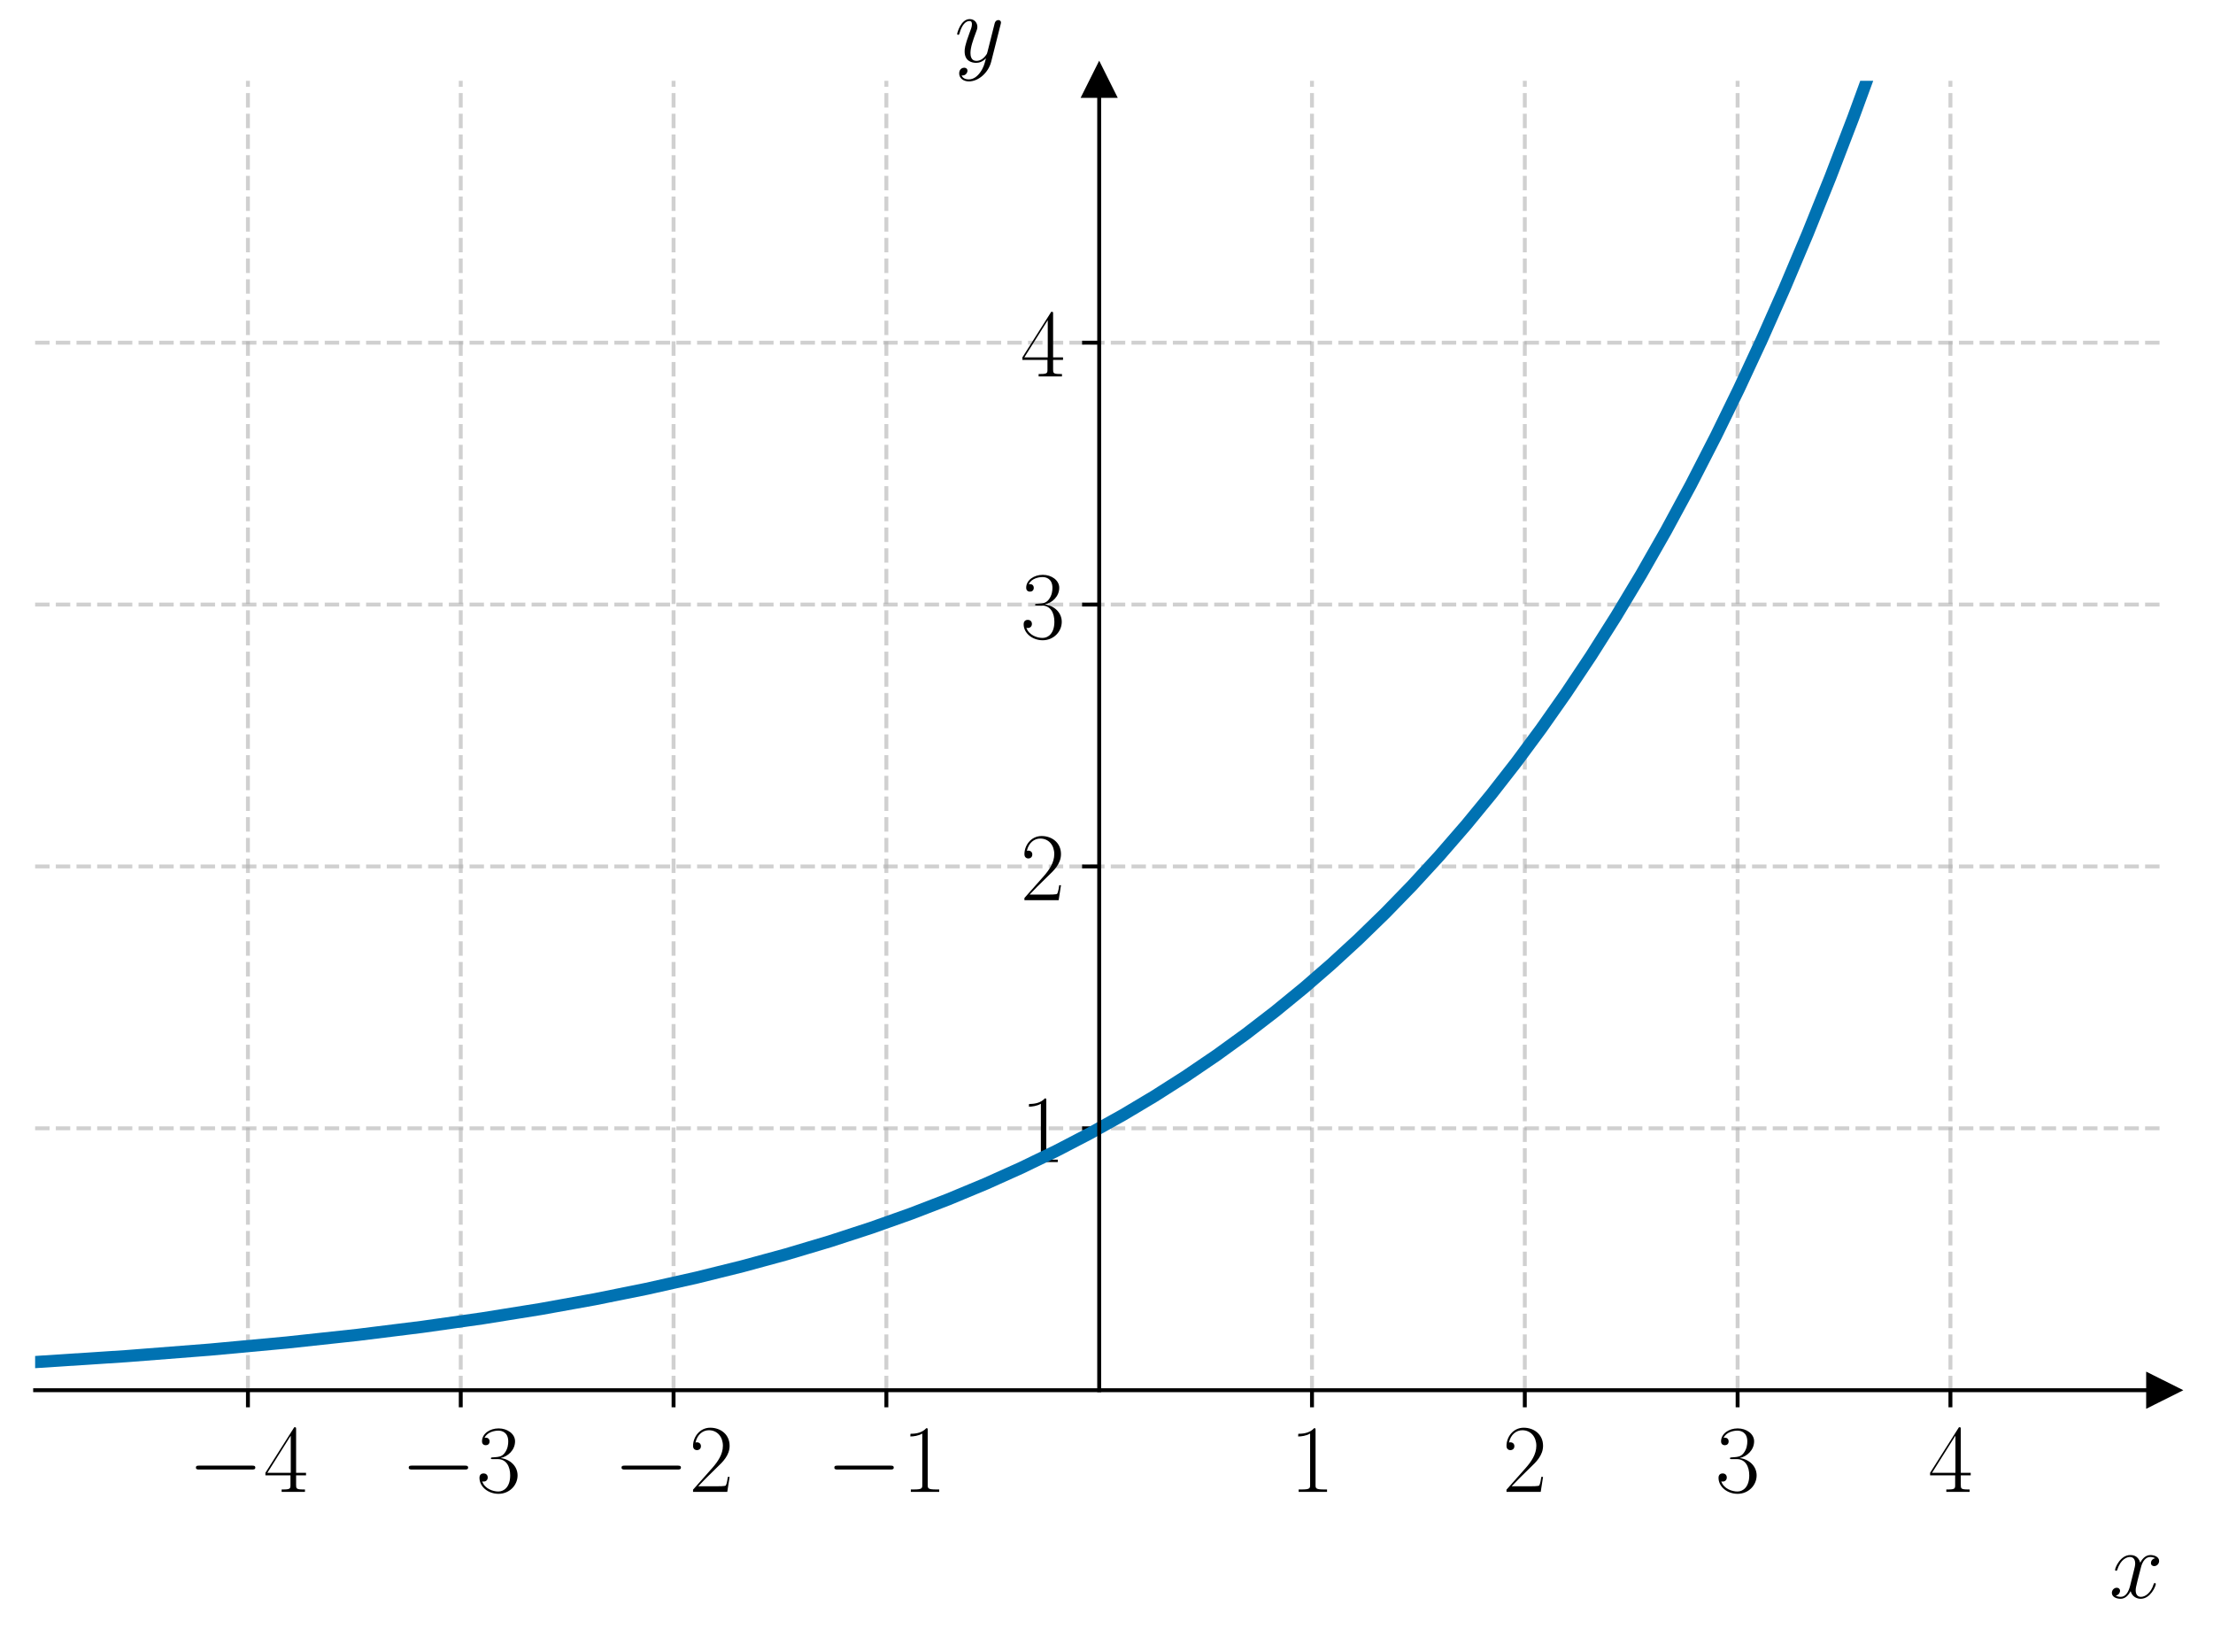
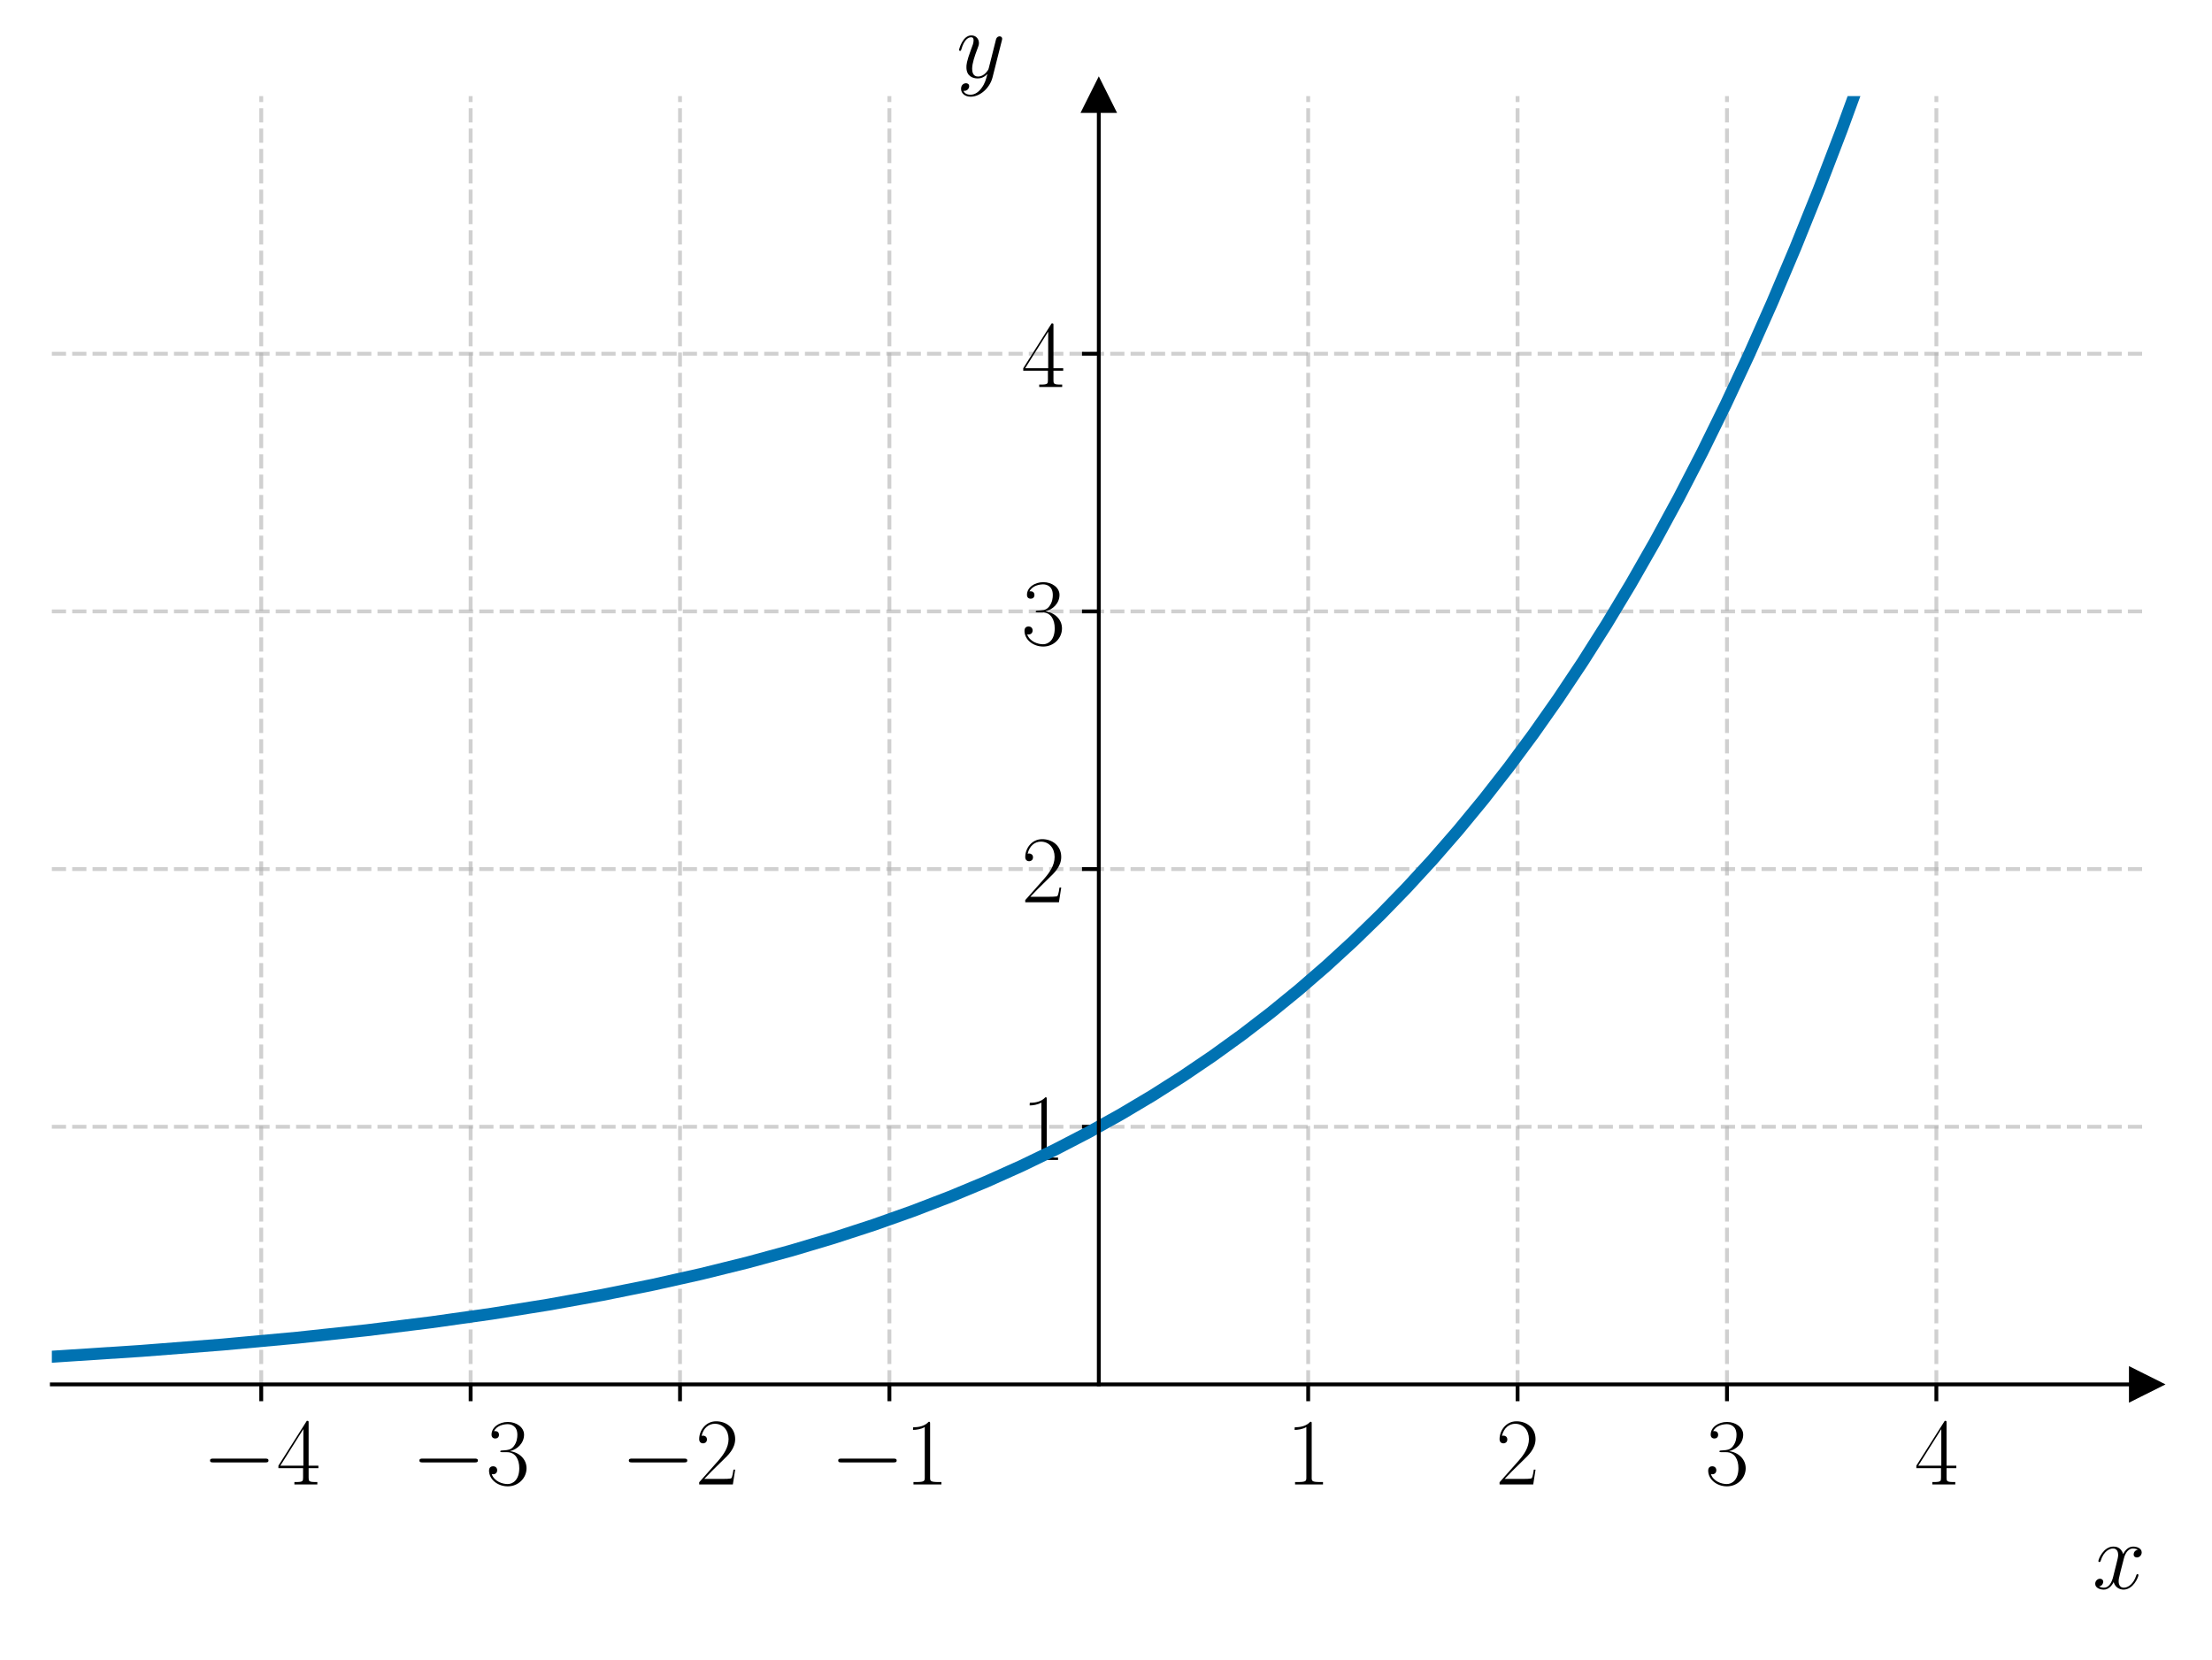
- <svg xmlns="http://www.w3.org/2000/svg" xmlns:xlink="http://www.w3.org/1999/xlink" width="453.6pt" height="338.54pt" viewBox="0 0 453.6 338.54" version="1.1">
+ <svg xmlns="http://www.w3.org/2000/svg" xmlns:xlink="http://www.w3.org/1999/xlink" viewBox="0 0 460.8 345.6" version="1.1" class="graph-inline-svg" role="img" aria-label="Tilpasset figur">
  <defs>
    <style type="text/css">*{stroke-linejoin: round; stroke-linecap: butt}</style>
  </defs>
-   <g id="g3f0034_3a7414_figure_1">
-     <g id="g3f0034_3a7414_patch_1">
-       <path d="M 0 338.54  L 453.6 338.54  L 453.6 0  L 0 0  L 0 338.54  z " style="fill: none; opacity: 0" />
+   <g id="g3f0034_e808de_figure_1">
+     <g id="g3f0034_e808de_patch_1">
+       <path d="M 0 345.6  L 460.8 345.6  L 460.8 0  L 0 0  L 0 345.6  z " style="fill: none" />
    </g>
-     <g id="g3f0034_3a7414_axes_1">
-       <g id="g3f0034_3a7414_patch_2">
-         <path d="M 7.2 284.915  L 443.4 284.915  L 443.4 16.556  L 7.2 16.556  L 7.2 284.915  z " style="fill: none; opacity: 0" />
-       </g>
-       <g id="g3f0034_3a7414_matplotlib.axis_1">
-         <g id="g3f0034_3a7414_xtick_1">
-           <g id="g3f0034_3a7414_line2d_1">
-             <path d="M 50.82 284.915  L 50.82 16.556  " clip-path="url(#g3f0034_3a7414_pec204e4fab)" style="fill: none; stroke-dasharray: 2.96,1.28; stroke-dashoffset: 0; stroke: #b0b0b0; stroke-opacity: 0.6; stroke-width: 0.8" />
-           </g>
-           <g id="g3f0034_3a7414_line2d_2">
-             <defs>
-               <path id="g3f0034_3a7414_mb88894f8bb" d="M 0 0  L 0 3.5  " style="stroke: #000000; stroke-width: 0.8" />
-             </defs>
-             <g>
-               <use xlink:href="#g3f0034_3a7414_mb88894f8bb" x="50.82" y="284.915" style="stroke: #000000; stroke-width: 0.8" />
-             </g>
-           </g>
-           <g id="g3f0034_3a7414_text_1">
-             <g transform="translate(38.50221 305.7517) scale(0.2 -0.2)">
-               <defs>
-                 <path id="g3f0034_3a7414_CMSY10-0" d="M 4218 1472  C 4326 1472 4442 1472 4442 1600  C 4442 1728 4326 1728 4218 1728  L 755 1728  C 646 1728 531 1728 531 1600  C 531 1472 646 1472 755 1472  L 4218 1472  z " transform="scale(0.015625)" />
-                 <path id="g3f0034_3a7414_CMR17-34" d="M 2150 4122  C 2150 4256 2144 4256 2029 4256  L 128 1254  L 128 1088  L 1779 1088  L 1779 457  C 1779 224 1766 160 1318 160  L 1197 160  L 1197 0  C 1402 0 1747 0 1965 0  C 2182 0 2528 0 2733 0  L 2733 160  L 2611 160  C 2163 160 2150 224 2150 457  L 2150 1088  L 2803 1088  L 2803 1254  L 2150 1254  L 2150 4122  z M 1798 3703  L 1798 1254  L 256 1254  L 1798 3703  z " transform="scale(0.015625)" />
-               </defs>
-               <use xlink:href="#g3f0034_3a7414_CMSY10-0" transform="scale(0.996264)" />
-               <use xlink:href="#g3f0034_3a7414_CMR17-34" transform="translate(77.48747 0) scale(0.996264)" />
-             </g>
-           </g>
-         </g>
-         <g id="g3f0034_3a7414_xtick_2">
-           <g id="g3f0034_3a7414_line2d_3">
-             <path d="M 94.44 284.915  L 94.44 16.556  " clip-path="url(#g3f0034_3a7414_pec204e4fab)" style="fill: none; stroke-dasharray: 2.96,1.28; stroke-dashoffset: 0; stroke: #b0b0b0; stroke-opacity: 0.6; stroke-width: 0.8" />
-           </g>
-           <g id="g3f0034_3a7414_line2d_4">
-             <g>
-               <use xlink:href="#g3f0034_3a7414_mb88894f8bb" x="94.44" y="284.915" style="stroke: #000000; stroke-width: 0.8" />
-             </g>
-           </g>
-           <g id="g3f0034_3a7414_text_2">
-             <g transform="translate(82.12221 305.7517) scale(0.2 -0.2)">
-               <defs>
-                 <path id="g3f0034_3a7414_CMR17-33" d="M 1414 2157  C 1984 2157 2234 1662 2234 1090  C 2234 320 1824 25 1453 25  C 1114 25 563 194 390 693  C 422 680 454 680 486 680  C 640 680 755 782 755 948  C 755 1133 614 1216 486 1216  C 378 1216 211 1165 211 926  C 211 335 787 -128 1466 -128  C 2176 -128 2720 430 2720 1085  C 2720 1707 2208 2157 1600 2227  C 2086 2328 2554 2756 2554 3329  C 2554 3820 2048 4179 1472 4179  C 890 4179 378 3829 378 3329  C 378 3110 544 3072 627 3072  C 762 3072 877 3155 877 3321  C 877 3486 762 3569 627 3569  C 602 3569 570 3569 544 3557  C 730 3959 1235 4032 1459 4032  C 1683 4032 2106 3925 2106 3320  C 2106 3143 2080 2828 1862 2550  C 1670 2304 1453 2304 1242 2284  C 1210 2284 1062 2269 1037 2269  C 992 2263 966 2257 966 2208  C 966 2163 973 2157 1101 2157  L 1414 2157  z " transform="scale(0.015625)" />
-               </defs>
-               <use xlink:href="#g3f0034_3a7414_CMSY10-0" transform="scale(0.996264)" />
-               <use xlink:href="#g3f0034_3a7414_CMR17-33" transform="translate(77.48747 0) scale(0.996264)" />
-             </g>
-           </g>
-         </g>
-         <g id="g3f0034_3a7414_xtick_3">
-           <g id="g3f0034_3a7414_line2d_5">
-             <path d="M 138.06 284.915  L 138.06 16.556  " clip-path="url(#g3f0034_3a7414_pec204e4fab)" style="fill: none; stroke-dasharray: 2.96,1.28; stroke-dashoffset: 0; stroke: #b0b0b0; stroke-opacity: 0.6; stroke-width: 0.8" />
-           </g>
-           <g id="g3f0034_3a7414_line2d_6">
-             <g>
-               <use xlink:href="#g3f0034_3a7414_mb88894f8bb" x="138.06" y="284.915" style="stroke: #000000; stroke-width: 0.8" />
-             </g>
-           </g>
-           <g id="g3f0034_3a7414_text_3">
-             <g transform="translate(125.7422 305.7517) scale(0.2 -0.2)">
-               <defs>
-                 <path id="g3f0034_3a7414_CMR17-32" d="M 2669 989  L 2554 989  C 2490 536 2438 459 2413 420  C 2381 369 1920 369 1830 369  L 602 369  C 832 619 1280 1072 1824 1597  C 2214 1967 2669 2402 2669 3035  C 2669 3790 2067 4224 1395 4224  C 691 4224 262 3604 262 3030  C 262 2780 448 2748 525 2748  C 589 2748 781 2787 781 3010  C 781 3207 614 3264 525 3264  C 486 3264 448 3258 422 3245  C 544 3790 915 4058 1306 4058  C 1862 4058 2227 3617 2227 3035  C 2227 2479 1901 2000 1536 1584  L 262 146  L 262 0  L 2515 0  L 2669 989  z " transform="scale(0.015625)" />
-               </defs>
-               <use xlink:href="#g3f0034_3a7414_CMSY10-0" transform="scale(0.996264)" />
-               <use xlink:href="#g3f0034_3a7414_CMR17-32" transform="translate(77.48747 0) scale(0.996264)" />
-             </g>
-           </g>
-         </g>
-         <g id="g3f0034_3a7414_xtick_4">
-           <g id="g3f0034_3a7414_line2d_7">
-             <path d="M 181.68 284.915  L 181.68 16.556  " clip-path="url(#g3f0034_3a7414_pec204e4fab)" style="fill: none; stroke-dasharray: 2.96,1.28; stroke-dashoffset: 0; stroke: #b0b0b0; stroke-opacity: 0.6; stroke-width: 0.8" />
-           </g>
-           <g id="g3f0034_3a7414_line2d_8">
-             <g>
-               <use xlink:href="#g3f0034_3a7414_mb88894f8bb" x="181.68" y="284.915" style="stroke: #000000; stroke-width: 0.8" />
-             </g>
-           </g>
-           <g id="g3f0034_3a7414_text_4">
-             <g transform="translate(169.3622 305.7517) scale(0.2 -0.2)">
-               <defs>
-                 <path id="g3f0034_3a7414_CMR17-31" d="M 1702 4058  C 1702 4192 1696 4192 1606 4192  C 1357 3916 979 3827 621 3827  C 602 3827 570 3827 563 3808  C 557 3795 557 3782 557 3648  C 755 3648 1088 3686 1344 3839  L 1344 461  C 1344 236 1331 160 781 160  L 589 160  L 589 0  C 896 0 1216 0 1523 0  C 1830 0 2150 0 2458 0  L 2458 160  L 2266 160  C 1715 160 1702 230 1702 458  L 1702 4058  z " transform="scale(0.015625)" />
-               </defs>
-               <use xlink:href="#g3f0034_3a7414_CMSY10-0" transform="scale(0.996264)" />
-               <use xlink:href="#g3f0034_3a7414_CMR17-31" transform="translate(77.48747 0) scale(0.996264)" />
-             </g>
-           </g>
-         </g>
-         <g id="g3f0034_3a7414_xtick_5">
-           <g id="g3f0034_3a7414_line2d_9">
-             <path d="M 268.92 284.915  L 268.92 16.556  " clip-path="url(#g3f0034_3a7414_pec204e4fab)" style="fill: none; stroke-dasharray: 2.96,1.28; stroke-dashoffset: 0; stroke: #b0b0b0; stroke-opacity: 0.6; stroke-width: 0.8" />
-           </g>
-           <g id="g3f0034_3a7414_line2d_10">
-             <g>
-               <use xlink:href="#g3f0034_3a7414_mb88894f8bb" x="268.92" y="284.915" style="stroke: #000000; stroke-width: 0.8" />
-             </g>
-           </g>
-           <g id="g3f0034_3a7414_text_5">
-             <g transform="translate(264.351 305.7517) scale(0.2 -0.2)">
-               <use xlink:href="#g3f0034_3a7414_CMR17-31" transform="scale(0.996264)" />
-             </g>
-           </g>
-         </g>
-         <g id="g3f0034_3a7414_xtick_6">
-           <g id="g3f0034_3a7414_line2d_11">
-             <path d="M 312.54 284.915  L 312.54 16.556  " clip-path="url(#g3f0034_3a7414_pec204e4fab)" style="fill: none; stroke-dasharray: 2.96,1.28; stroke-dashoffset: 0; stroke: #b0b0b0; stroke-opacity: 0.6; stroke-width: 0.8" />
-           </g>
-           <g id="g3f0034_3a7414_line2d_12">
-             <g>
-               <use xlink:href="#g3f0034_3a7414_mb88894f8bb" x="312.54" y="284.915" style="stroke: #000000; stroke-width: 0.8" />
-             </g>
-           </g>
-           <g id="g3f0034_3a7414_text_6">
-             <g transform="translate(307.971 305.7517) scale(0.2 -0.2)">
-               <use xlink:href="#g3f0034_3a7414_CMR17-32" transform="scale(0.996264)" />
-             </g>
-           </g>
-         </g>
-         <g id="g3f0034_3a7414_xtick_7">
-           <g id="g3f0034_3a7414_line2d_13">
-             <path d="M 356.16 284.915  L 356.16 16.556  " clip-path="url(#g3f0034_3a7414_pec204e4fab)" style="fill: none; stroke-dasharray: 2.96,1.28; stroke-dashoffset: 0; stroke: #b0b0b0; stroke-opacity: 0.6; stroke-width: 0.8" />
-           </g>
-           <g id="g3f0034_3a7414_line2d_14">
-             <g>
-               <use xlink:href="#g3f0034_3a7414_mb88894f8bb" x="356.16" y="284.915" style="stroke: #000000; stroke-width: 0.8" />
-             </g>
-           </g>
-           <g id="g3f0034_3a7414_text_7">
-             <g transform="translate(351.591 305.7517) scale(0.2 -0.2)">
-               <use xlink:href="#g3f0034_3a7414_CMR17-33" transform="scale(0.996264)" />
-             </g>
-           </g>
-         </g>
-         <g id="g3f0034_3a7414_xtick_8">
-           <g id="g3f0034_3a7414_line2d_15">
-             <path d="M 399.78 284.915  L 399.78 16.556  " clip-path="url(#g3f0034_3a7414_pec204e4fab)" style="fill: none; stroke-dasharray: 2.96,1.28; stroke-dashoffset: 0; stroke: #b0b0b0; stroke-opacity: 0.6; stroke-width: 0.8" />
-           </g>
-           <g id="g3f0034_3a7414_line2d_16">
-             <g>
-               <use xlink:href="#g3f0034_3a7414_mb88894f8bb" x="399.78" y="284.915" style="stroke: #000000; stroke-width: 0.8" />
-             </g>
-           </g>
-           <g id="g3f0034_3a7414_text_8">
-             <g transform="translate(395.211 305.7517) scale(0.2 -0.2)">
-               <use xlink:href="#g3f0034_3a7414_CMR17-34" transform="scale(0.996264)" />
-             </g>
-           </g>
-         </g>
-         <g id="g3f0034_3a7414_text_9">
-           <g transform="translate(432.3132 327.4644) scale(0.2 -0.2)">
-             <defs>
-               <path id="g3f0034_3a7414_CMMI12-78" d="M 3034 2606  C 2829 2567 2752 2414 2752 2293  C 2752 2139 2874 2088 2963 2088  C 3155 2088 3290 2254 3290 2427  C 3290 2695 2982 2816 2714 2816  C 2323 2816 2106 2433 2048 2312  C 1901 2816 1504 2816 1389 2816  C 736 2816 390 1980 390 1839  C 390 1814 416 1782 461 1782  C 512 1782 525 1820 538 1846  C 755 2555 1184 2689 1370 2689  C 1658 2689 1715 2420 1715 2267  C 1715 2127 1677 1980 1600 1673  L 1382 798  C 1286 415 1101 64 762 64  C 730 64 570 64 435 147  C 666 192 717 383 717 460  C 717 588 621 664 499 664  C 346 664 179 530 179 326  C 179 57 480 -64 755 -64  C 1062 -64 1280 179 1414 441  C 1517 64 1837 -64 2074 -64  C 2726 -64 3072 773 3072 913  C 3072 945 3046 971 3008 971  C 2950 971 2944 939 2925 888  C 2752 326 2381 64 2093 64  C 1869 64 1747 230 1747 492  C 1747 632 1773 734 1875 1156  L 2099 2024  C 2195 2408 2413 2689 2707 2689  C 2720 2689 2899 2689 3034 2606  z " transform="scale(0.015625)" />
-             </defs>
-             <use xlink:href="#g3f0034_3a7414_CMMI12-78" transform="scale(0.996264)" />
-           </g>
-         </g>
-       </g>
-       <g id="g3f0034_3a7414_matplotlib.axis_2">
-         <g id="g3f0034_3a7414_ytick_1">
-           <g id="g3f0034_3a7414_line2d_17">
-             <path d="M 7.2 231.243  L 443.4 231.243  " clip-path="url(#g3f0034_3a7414_pec204e4fab)" style="fill: none; stroke-dasharray: 2.96,1.28; stroke-dashoffset: 0; stroke: #b0b0b0; stroke-opacity: 0.6; stroke-width: 0.8" />
-           </g>
-           <g id="g3f0034_3a7414_line2d_18">
-             <defs>
-               <path id="g3f0034_3a7414_m50a412ae4f" d="M 0 0  L -3.5 0  " style="stroke: #000000; stroke-width: 0.8" />
-             </defs>
-             <g>
-               <use xlink:href="#g3f0034_3a7414_m50a412ae4f" x="225.3" y="231.243" style="stroke: #000000; stroke-width: 0.8" />
-             </g>
-           </g>
-           <g id="g3f0034_3a7414_text_10">
-             <g transform="translate(209.1619 238.1616) scale(0.2 -0.2)">
-               <use xlink:href="#g3f0034_3a7414_CMR17-31" transform="scale(0.996264)" />
-             </g>
-           </g>
-         </g>
-         <g id="g3f0034_3a7414_ytick_2">
-           <g id="g3f0034_3a7414_line2d_19">
-             <path d="M 7.2 177.571  L 443.4 177.571  " clip-path="url(#g3f0034_3a7414_pec204e4fab)" style="fill: none; stroke-dasharray: 2.96,1.28; stroke-dashoffset: 0; stroke: #b0b0b0; stroke-opacity: 0.6; stroke-width: 0.8" />
-           </g>
-           <g id="g3f0034_3a7414_line2d_20">
-             <g>
-               <use xlink:href="#g3f0034_3a7414_m50a412ae4f" x="225.3" y="177.571" style="stroke: #000000; stroke-width: 0.8" />
-             </g>
-           </g>
-           <g id="g3f0034_3a7414_text_11">
-             <g transform="translate(209.1619 184.4899) scale(0.2 -0.2)">
-               <use xlink:href="#g3f0034_3a7414_CMR17-32" transform="scale(0.996264)" />
-             </g>
-           </g>
-         </g>
-         <g id="g3f0034_3a7414_ytick_3">
-           <g id="g3f0034_3a7414_line2d_21">
-             <path d="M 7.2 123.9  L 443.4 123.9  " clip-path="url(#g3f0034_3a7414_pec204e4fab)" style="fill: none; stroke-dasharray: 2.96,1.28; stroke-dashoffset: 0; stroke: #b0b0b0; stroke-opacity: 0.6; stroke-width: 0.8" />
-           </g>
-           <g id="g3f0034_3a7414_line2d_22">
-             <g>
-               <use xlink:href="#g3f0034_3a7414_m50a412ae4f" x="225.3" y="123.9" style="stroke: #000000; stroke-width: 0.8" />
-             </g>
-           </g>
-           <g id="g3f0034_3a7414_text_12">
-             <g transform="translate(209.1619 130.8182) scale(0.2 -0.2)">
-               <use xlink:href="#g3f0034_3a7414_CMR17-33" transform="scale(0.996264)" />
-             </g>
-           </g>
-         </g>
-         <g id="g3f0034_3a7414_ytick_4">
-           <g id="g3f0034_3a7414_line2d_23">
-             <path d="M 7.2 70.228  L 443.4 70.228  " clip-path="url(#g3f0034_3a7414_pec204e4fab)" style="fill: none; stroke-dasharray: 2.96,1.28; stroke-dashoffset: 0; stroke: #b0b0b0; stroke-opacity: 0.6; stroke-width: 0.8" />
-           </g>
-           <g id="g3f0034_3a7414_line2d_24">
-             <g>
-               <use xlink:href="#g3f0034_3a7414_m50a412ae4f" x="225.3" y="70.228" style="stroke: #000000; stroke-width: 0.8" />
-             </g>
-           </g>
-           <g id="g3f0034_3a7414_text_13">
-             <g transform="translate(209.1619 77.1465) scale(0.2 -0.2)">
-               <use xlink:href="#g3f0034_3a7414_CMR17-34" transform="scale(0.996264)" />
-             </g>
-           </g>
-         </g>
-         <g id="g3f0034_3a7414_text_14">
-           <g transform="translate(195.6491 12.68068) scale(0.2 -0.2)">
-             <defs>
-               <path id="g3f0034_3a7414_CMMI12-79" d="M 1683 -700  C 1510 -939 1261 -1152 947 -1152  C 870 -1152 563 -1152 467 -889  C 486 -895 518 -895 531 -895  C 723 -895 851 -729 851 -582  C 851 -435 730 -384 634 -384  C 531 -384 307 -458 307 -759  C 307 -1071 582 -1286 947 -1286  C 1587 -1286 2234 -700 2413 6  L 3040 2485  C 3046 2517 3059 2556 3059 2594  C 3059 2689 2982 2753 2886 2753  C 2829 2753 2694 2727 2643 2535  L 2170 658  C 2138 543 2138 530 2086 460  C 1958 281 1747 64 1440 64  C 1082 64 1050 415 1050 588  C 1050 952 1222 1443 1395 1903  C 1466 2088 1504 2178 1504 2305  C 1504 2574 1312 2816 998 2816  C 410 2816 173 1890 173 1839  C 173 1814 198 1782 243 1782  C 301 1782 307 1807 333 1897  C 486 2433 730 2689 979 2689  C 1037 2689 1146 2689 1146 2478  C 1146 2312 1075 2127 979 1884  C 666 1047 666 837 666 683  C 666 77 1101 -64 1421 -64  C 1606 -64 1837 -6 2061 230  L 2067 224  C 1971 -147 1907 -392 1683 -700  z " transform="scale(0.015625)" />
-             </defs>
-             <use xlink:href="#g3f0034_3a7414_CMMI12-79" transform="scale(0.996264)" />
-           </g>
-         </g>
-       </g>
-       <g id="g3f0034_3a7414_line2d_25">
+     <g id="g3f0034_e808de_axes_1">
+       <g id="g3f0034_e808de_patch_2">
+         <path d="M 10.8 288.375  L 447 288.375  L 447 20.016  L 10.8 20.016  L 10.8 288.375  z " style="fill: none" />
+       </g>
+       <g id="g3f0034_e808de_matplotlib.axis_1">
+         <g id="g3f0034_e808de_xtick_1">
+           <g id="g3f0034_e808de_line2d_1">
+             <path d="M 54.42 288.375  L 54.42 20.016  " clip-path="url(#g3f0034_e808de_p97b8fa01f2)" style="fill: none; stroke-dasharray: 2.96,1.28; stroke-dashoffset: 0; stroke: #b0b0b0; stroke-opacity: 0.6; stroke-width: 0.8" />
+           </g>
+           <g id="g3f0034_e808de_line2d_2">
+             <defs>
+               <path id="g3f0034_e808de_mef011b3a7a" d="M 0 0  L 0 3.5  " style="stroke: #000000; stroke-width: 0.8" />
+             </defs>
+             <g>
+               <use xlink:href="#g3f0034_e808de_mef011b3a7a" x="54.42" y="288.375" style="stroke: #000000; stroke-width: 0.8" />
+             </g>
+           </g>
+           <g id="g3f0034_e808de_text_1">
+             <g transform="translate(42.10221 309.2117) scale(0.2 -0.2)">
+               <defs>
+                 <path id="g3f0034_e808de_CMSY10-0" d="M 4218 1472  C 4326 1472 4442 1472 4442 1600  C 4442 1728 4326 1728 4218 1728  L 755 1728  C 646 1728 531 1728 531 1600  C 531 1472 646 1472 755 1472  L 4218 1472  z " transform="scale(0.015625)" />
+                 <path id="g3f0034_e808de_CMR17-34" d="M 2150 4122  C 2150 4256 2144 4256 2029 4256  L 128 1254  L 128 1088  L 1779 1088  L 1779 457  C 1779 224 1766 160 1318 160  L 1197 160  L 1197 0  C 1402 0 1747 0 1965 0  C 2182 0 2528 0 2733 0  L 2733 160  L 2611 160  C 2163 160 2150 224 2150 457  L 2150 1088  L 2803 1088  L 2803 1254  L 2150 1254  L 2150 4122  z M 1798 3703  L 1798 1254  L 256 1254  L 1798 3703  z " transform="scale(0.015625)" />
+               </defs>
+               <use xlink:href="#g3f0034_e808de_CMSY10-0" transform="scale(0.996264)" />
+               <use xlink:href="#g3f0034_e808de_CMR17-34" transform="translate(77.48747 0) scale(0.996264)" />
+             </g>
+           </g>
+         </g>
+         <g id="g3f0034_e808de_xtick_2">
+           <g id="g3f0034_e808de_line2d_3">
+             <path d="M 98.04 288.375  L 98.04 20.016  " clip-path="url(#g3f0034_e808de_p97b8fa01f2)" style="fill: none; stroke-dasharray: 2.96,1.28; stroke-dashoffset: 0; stroke: #b0b0b0; stroke-opacity: 0.6; stroke-width: 0.8" />
+           </g>
+           <g id="g3f0034_e808de_line2d_4">
+             <g>
+               <use xlink:href="#g3f0034_e808de_mef011b3a7a" x="98.04" y="288.375" style="stroke: #000000; stroke-width: 0.8" />
+             </g>
+           </g>
+           <g id="g3f0034_e808de_text_2">
+             <g transform="translate(85.72221 309.2117) scale(0.2 -0.2)">
+               <defs>
+                 <path id="g3f0034_e808de_CMR17-33" d="M 1414 2157  C 1984 2157 2234 1662 2234 1090  C 2234 320 1824 25 1453 25  C 1114 25 563 194 390 693  C 422 680 454 680 486 680  C 640 680 755 782 755 948  C 755 1133 614 1216 486 1216  C 378 1216 211 1165 211 926  C 211 335 787 -128 1466 -128  C 2176 -128 2720 430 2720 1085  C 2720 1707 2208 2157 1600 2227  C 2086 2328 2554 2756 2554 3329  C 2554 3820 2048 4179 1472 4179  C 890 4179 378 3829 378 3329  C 378 3110 544 3072 627 3072  C 762 3072 877 3155 877 3321  C 877 3486 762 3569 627 3569  C 602 3569 570 3569 544 3557  C 730 3959 1235 4032 1459 4032  C 1683 4032 2106 3925 2106 3320  C 2106 3143 2080 2828 1862 2550  C 1670 2304 1453 2304 1242 2284  C 1210 2284 1062 2269 1037 2269  C 992 2263 966 2257 966 2208  C 966 2163 973 2157 1101 2157  L 1414 2157  z " transform="scale(0.015625)" />
+               </defs>
+               <use xlink:href="#g3f0034_e808de_CMSY10-0" transform="scale(0.996264)" />
+               <use xlink:href="#g3f0034_e808de_CMR17-33" transform="translate(77.48747 0) scale(0.996264)" />
+             </g>
+           </g>
+         </g>
+         <g id="g3f0034_e808de_xtick_3">
+           <g id="g3f0034_e808de_line2d_5">
+             <path d="M 141.66 288.375  L 141.66 20.016  " clip-path="url(#g3f0034_e808de_p97b8fa01f2)" style="fill: none; stroke-dasharray: 2.96,1.28; stroke-dashoffset: 0; stroke: #b0b0b0; stroke-opacity: 0.6; stroke-width: 0.8" />
+           </g>
+           <g id="g3f0034_e808de_line2d_6">
+             <g>
+               <use xlink:href="#g3f0034_e808de_mef011b3a7a" x="141.66" y="288.375" style="stroke: #000000; stroke-width: 0.8" />
+             </g>
+           </g>
+           <g id="g3f0034_e808de_text_3">
+             <g transform="translate(129.3422 309.2117) scale(0.2 -0.2)">
+               <defs>
+                 <path id="g3f0034_e808de_CMR17-32" d="M 2669 989  L 2554 989  C 2490 536 2438 459 2413 420  C 2381 369 1920 369 1830 369  L 602 369  C 832 619 1280 1072 1824 1597  C 2214 1967 2669 2402 2669 3035  C 2669 3790 2067 4224 1395 4224  C 691 4224 262 3604 262 3030  C 262 2780 448 2748 525 2748  C 589 2748 781 2787 781 3010  C 781 3207 614 3264 525 3264  C 486 3264 448 3258 422 3245  C 544 3790 915 4058 1306 4058  C 1862 4058 2227 3617 2227 3035  C 2227 2479 1901 2000 1536 1584  L 262 146  L 262 0  L 2515 0  L 2669 989  z " transform="scale(0.015625)" />
+               </defs>
+               <use xlink:href="#g3f0034_e808de_CMSY10-0" transform="scale(0.996264)" />
+               <use xlink:href="#g3f0034_e808de_CMR17-32" transform="translate(77.48747 0) scale(0.996264)" />
+             </g>
+           </g>
+         </g>
+         <g id="g3f0034_e808de_xtick_4">
+           <g id="g3f0034_e808de_line2d_7">
+             <path d="M 185.28 288.375  L 185.28 20.016  " clip-path="url(#g3f0034_e808de_p97b8fa01f2)" style="fill: none; stroke-dasharray: 2.96,1.28; stroke-dashoffset: 0; stroke: #b0b0b0; stroke-opacity: 0.6; stroke-width: 0.8" />
+           </g>
+           <g id="g3f0034_e808de_line2d_8">
+             <g>
+               <use xlink:href="#g3f0034_e808de_mef011b3a7a" x="185.28" y="288.375" style="stroke: #000000; stroke-width: 0.8" />
+             </g>
+           </g>
+           <g id="g3f0034_e808de_text_4">
+             <g transform="translate(172.9622 309.2117) scale(0.2 -0.2)">
+               <defs>
+                 <path id="g3f0034_e808de_CMR17-31" d="M 1702 4058  C 1702 4192 1696 4192 1606 4192  C 1357 3916 979 3827 621 3827  C 602 3827 570 3827 563 3808  C 557 3795 557 3782 557 3648  C 755 3648 1088 3686 1344 3839  L 1344 461  C 1344 236 1331 160 781 160  L 589 160  L 589 0  C 896 0 1216 0 1523 0  C 1830 0 2150 0 2458 0  L 2458 160  L 2266 160  C 1715 160 1702 230 1702 458  L 1702 4058  z " transform="scale(0.015625)" />
+               </defs>
+               <use xlink:href="#g3f0034_e808de_CMSY10-0" transform="scale(0.996264)" />
+               <use xlink:href="#g3f0034_e808de_CMR17-31" transform="translate(77.48747 0) scale(0.996264)" />
+             </g>
+           </g>
+         </g>
+         <g id="g3f0034_e808de_xtick_5">
+           <g id="g3f0034_e808de_line2d_9">
+             <path d="M 272.52 288.375  L 272.52 20.016  " clip-path="url(#g3f0034_e808de_p97b8fa01f2)" style="fill: none; stroke-dasharray: 2.96,1.28; stroke-dashoffset: 0; stroke: #b0b0b0; stroke-opacity: 0.6; stroke-width: 0.8" />
+           </g>
+           <g id="g3f0034_e808de_line2d_10">
+             <g>
+               <use xlink:href="#g3f0034_e808de_mef011b3a7a" x="272.52" y="288.375" style="stroke: #000000; stroke-width: 0.8" />
+             </g>
+           </g>
+           <g id="g3f0034_e808de_text_5">
+             <g transform="translate(267.951 309.2117) scale(0.2 -0.2)">
+               <use xlink:href="#g3f0034_e808de_CMR17-31" transform="scale(0.996264)" />
+             </g>
+           </g>
+         </g>
+         <g id="g3f0034_e808de_xtick_6">
+           <g id="g3f0034_e808de_line2d_11">
+             <path d="M 316.14 288.375  L 316.14 20.016  " clip-path="url(#g3f0034_e808de_p97b8fa01f2)" style="fill: none; stroke-dasharray: 2.96,1.28; stroke-dashoffset: 0; stroke: #b0b0b0; stroke-opacity: 0.6; stroke-width: 0.8" />
+           </g>
+           <g id="g3f0034_e808de_line2d_12">
+             <g>
+               <use xlink:href="#g3f0034_e808de_mef011b3a7a" x="316.14" y="288.375" style="stroke: #000000; stroke-width: 0.8" />
+             </g>
+           </g>
+           <g id="g3f0034_e808de_text_6">
+             <g transform="translate(311.571 309.2117) scale(0.2 -0.2)">
+               <use xlink:href="#g3f0034_e808de_CMR17-32" transform="scale(0.996264)" />
+             </g>
+           </g>
+         </g>
+         <g id="g3f0034_e808de_xtick_7">
+           <g id="g3f0034_e808de_line2d_13">
+             <path d="M 359.76 288.375  L 359.76 20.016  " clip-path="url(#g3f0034_e808de_p97b8fa01f2)" style="fill: none; stroke-dasharray: 2.96,1.28; stroke-dashoffset: 0; stroke: #b0b0b0; stroke-opacity: 0.6; stroke-width: 0.8" />
+           </g>
+           <g id="g3f0034_e808de_line2d_14">
+             <g>
+               <use xlink:href="#g3f0034_e808de_mef011b3a7a" x="359.76" y="288.375" style="stroke: #000000; stroke-width: 0.8" />
+             </g>
+           </g>
+           <g id="g3f0034_e808de_text_7">
+             <g transform="translate(355.191 309.2117) scale(0.2 -0.2)">
+               <use xlink:href="#g3f0034_e808de_CMR17-33" transform="scale(0.996264)" />
+             </g>
+           </g>
+         </g>
+         <g id="g3f0034_e808de_xtick_8">
+           <g id="g3f0034_e808de_line2d_15">
+             <path d="M 403.38 288.375  L 403.38 20.016  " clip-path="url(#g3f0034_e808de_p97b8fa01f2)" style="fill: none; stroke-dasharray: 2.96,1.28; stroke-dashoffset: 0; stroke: #b0b0b0; stroke-opacity: 0.6; stroke-width: 0.8" />
+           </g>
+           <g id="g3f0034_e808de_line2d_16">
+             <g>
+               <use xlink:href="#g3f0034_e808de_mef011b3a7a" x="403.38" y="288.375" style="stroke: #000000; stroke-width: 0.8" />
+             </g>
+           </g>
+           <g id="g3f0034_e808de_text_8">
+             <g transform="translate(398.811 309.2117) scale(0.2 -0.2)">
+               <use xlink:href="#g3f0034_e808de_CMR17-34" transform="scale(0.996264)" />
+             </g>
+           </g>
+         </g>
+         <g id="g3f0034_e808de_text_9">
+           <g transform="translate(435.9132 330.9244) scale(0.2 -0.2)">
+             <defs>
+               <path id="g3f0034_e808de_CMMI12-78" d="M 3034 2606  C 2829 2567 2752 2414 2752 2293  C 2752 2139 2874 2088 2963 2088  C 3155 2088 3290 2254 3290 2427  C 3290 2695 2982 2816 2714 2816  C 2323 2816 2106 2433 2048 2312  C 1901 2816 1504 2816 1389 2816  C 736 2816 390 1980 390 1839  C 390 1814 416 1782 461 1782  C 512 1782 525 1820 538 1846  C 755 2555 1184 2689 1370 2689  C 1658 2689 1715 2420 1715 2267  C 1715 2127 1677 1980 1600 1673  L 1382 798  C 1286 415 1101 64 762 64  C 730 64 570 64 435 147  C 666 192 717 383 717 460  C 717 588 621 664 499 664  C 346 664 179 530 179 326  C 179 57 480 -64 755 -64  C 1062 -64 1280 179 1414 441  C 1517 64 1837 -64 2074 -64  C 2726 -64 3072 773 3072 913  C 3072 945 3046 971 3008 971  C 2950 971 2944 939 2925 888  C 2752 326 2381 64 2093 64  C 1869 64 1747 230 1747 492  C 1747 632 1773 734 1875 1156  L 2099 2024  C 2195 2408 2413 2689 2707 2689  C 2720 2689 2899 2689 3034 2606  z " transform="scale(0.015625)" />
+             </defs>
+             <use xlink:href="#g3f0034_e808de_CMMI12-78" transform="scale(0.996264)" />
+           </g>
+         </g>
+       </g>
+       <g id="g3f0034_e808de_matplotlib.axis_2">
+         <g id="g3f0034_e808de_ytick_1">
+           <g id="g3f0034_e808de_line2d_17">
+             <path d="M 10.8 234.703  L 447 234.703  " clip-path="url(#g3f0034_e808de_p97b8fa01f2)" style="fill: none; stroke-dasharray: 2.96,1.28; stroke-dashoffset: 0; stroke: #b0b0b0; stroke-opacity: 0.6; stroke-width: 0.8" />
+           </g>
+           <g id="g3f0034_e808de_line2d_18">
+             <defs>
+               <path id="g3f0034_e808de_m97ec0d011a" d="M 0 0  L -3.5 0  " style="stroke: #000000; stroke-width: 0.8" />
+             </defs>
+             <g>
+               <use xlink:href="#g3f0034_e808de_m97ec0d011a" x="228.9" y="234.703" style="stroke: #000000; stroke-width: 0.8" />
+             </g>
+           </g>
+           <g id="g3f0034_e808de_text_10">
+             <g transform="translate(212.7619 241.6216) scale(0.2 -0.2)">
+               <use xlink:href="#g3f0034_e808de_CMR17-31" transform="scale(0.996264)" />
+             </g>
+           </g>
+         </g>
+         <g id="g3f0034_e808de_ytick_2">
+           <g id="g3f0034_e808de_line2d_19">
+             <path d="M 10.8 181.031  L 447 181.031  " clip-path="url(#g3f0034_e808de_p97b8fa01f2)" style="fill: none; stroke-dasharray: 2.96,1.28; stroke-dashoffset: 0; stroke: #b0b0b0; stroke-opacity: 0.6; stroke-width: 0.8" />
+           </g>
+           <g id="g3f0034_e808de_line2d_20">
+             <g>
+               <use xlink:href="#g3f0034_e808de_m97ec0d011a" x="228.9" y="181.031" style="stroke: #000000; stroke-width: 0.8" />
+             </g>
+           </g>
+           <g id="g3f0034_e808de_text_11">
+             <g transform="translate(212.7619 187.9499) scale(0.2 -0.2)">
+               <use xlink:href="#g3f0034_e808de_CMR17-32" transform="scale(0.996264)" />
+             </g>
+           </g>
+         </g>
+         <g id="g3f0034_e808de_ytick_3">
+           <g id="g3f0034_e808de_line2d_21">
+             <path d="M 10.8 127.36  L 447 127.36  " clip-path="url(#g3f0034_e808de_p97b8fa01f2)" style="fill: none; stroke-dasharray: 2.96,1.28; stroke-dashoffset: 0; stroke: #b0b0b0; stroke-opacity: 0.6; stroke-width: 0.8" />
+           </g>
+           <g id="g3f0034_e808de_line2d_22">
+             <g>
+               <use xlink:href="#g3f0034_e808de_m97ec0d011a" x="228.9" y="127.36" style="stroke: #000000; stroke-width: 0.8" />
+             </g>
+           </g>
+           <g id="g3f0034_e808de_text_12">
+             <g transform="translate(212.7619 134.2782) scale(0.2 -0.2)">
+               <use xlink:href="#g3f0034_e808de_CMR17-33" transform="scale(0.996264)" />
+             </g>
+           </g>
+         </g>
+         <g id="g3f0034_e808de_ytick_4">
+           <g id="g3f0034_e808de_line2d_23">
+             <path d="M 10.8 73.688  L 447 73.688  " clip-path="url(#g3f0034_e808de_p97b8fa01f2)" style="fill: none; stroke-dasharray: 2.96,1.28; stroke-dashoffset: 0; stroke: #b0b0b0; stroke-opacity: 0.6; stroke-width: 0.8" />
+           </g>
+           <g id="g3f0034_e808de_line2d_24">
+             <g>
+               <use xlink:href="#g3f0034_e808de_m97ec0d011a" x="228.9" y="73.688" style="stroke: #000000; stroke-width: 0.8" />
+             </g>
+           </g>
+           <g id="g3f0034_e808de_text_13">
+             <g transform="translate(212.7619 80.6065) scale(0.2 -0.2)">
+               <use xlink:href="#g3f0034_e808de_CMR17-34" transform="scale(0.996264)" />
+             </g>
+           </g>
+         </g>
+         <g id="g3f0034_e808de_text_14">
+           <g transform="translate(199.2491 16.14068) scale(0.2 -0.2)">
+             <defs>
+               <path id="g3f0034_e808de_CMMI12-79" d="M 1683 -700  C 1510 -939 1261 -1152 947 -1152  C 870 -1152 563 -1152 467 -889  C 486 -895 518 -895 531 -895  C 723 -895 851 -729 851 -582  C 851 -435 730 -384 634 -384  C 531 -384 307 -458 307 -759  C 307 -1071 582 -1286 947 -1286  C 1587 -1286 2234 -700 2413 6  L 3040 2485  C 3046 2517 3059 2556 3059 2594  C 3059 2689 2982 2753 2886 2753  C 2829 2753 2694 2727 2643 2535  L 2170 658  C 2138 543 2138 530 2086 460  C 1958 281 1747 64 1440 64  C 1082 64 1050 415 1050 588  C 1050 952 1222 1443 1395 1903  C 1466 2088 1504 2178 1504 2305  C 1504 2574 1312 2816 998 2816  C 410 2816 173 1890 173 1839  C 173 1814 198 1782 243 1782  C 301 1782 307 1807 333 1897  C 486 2433 730 2689 979 2689  C 1037 2689 1146 2689 1146 2478  C 1146 2312 1075 2127 979 1884  C 666 1047 666 837 666 683  C 666 77 1101 -64 1421 -64  C 1606 -64 1837 -6 2061 230  L 2067 224  C 1971 -147 1907 -392 1683 -700  z " transform="scale(0.015625)" />
+             </defs>
+             <use xlink:href="#g3f0034_e808de_CMMI12-79" transform="scale(0.996264)" />
+           </g>
+         </g>
+       </g>
+       <g id="g3f0034_e808de_line2d_25">
        <defs>
-           <path id="g3f0034_3a7414_med0895edc6" d="M 3 0  L -3 -3  L -3 3  z " style="stroke: #000000; stroke-linejoin: miter" />
+           <path id="g3f0034_e808de_m8356b24412" d="M 3 0  L -3 -3  L -3 3  z " style="stroke: #000000; stroke-linejoin: miter" />
        </defs>
        <g>
-           <use xlink:href="#g3f0034_3a7414_med0895edc6" x="443.4" y="284.915" style="stroke: #000000; stroke-linejoin: miter" />
-         </g>
-       </g>
-       <g id="g3f0034_3a7414_line2d_26">
+           <use xlink:href="#g3f0034_e808de_m8356b24412" x="447" y="288.375" style="stroke: #000000; stroke-linejoin: miter" />
+         </g>
+       </g>
+       <g id="g3f0034_e808de_line2d_26">
        <defs>
-           <path id="g3f0034_3a7414_mb9227626bc" d="M 0 -3  L -3 3  L 3 3  z " style="stroke: #000000; stroke-linejoin: miter" />
+           <path id="g3f0034_e808de_mb3ab474b3c" d="M 0 -3  L -3 3  L 3 3  z " style="stroke: #000000; stroke-linejoin: miter" />
        </defs>
        <g>
-           <use xlink:href="#g3f0034_3a7414_mb9227626bc" x="225.3" y="16.556" style="stroke: #000000; stroke-linejoin: miter" />
-         </g>
-       </g>
-       <g id="g3f0034_3a7414_line2d_27">
-         <path d="M 7.2 279.148  L 25.961 277.928  L 43.017 276.596  L 58.794 275.14  L 73.291 273.577  L 86.509 271.936  L 98.874 270.186  L 110.813 268.273  L 121.9 266.275  L 132.56 264.128  L 142.793 261.834  L 152.174 259.51  L 161.128 257.073  L 170.082 254.403  L 178.61 251.622  L 186.711 248.746  L 194.387 245.792  L 202.062 242.597  L 209.31 239.341  L 216.559 235.833  L 223.381 232.286  L 230.204 228.483  L 236.599 224.667  L 242.995 220.594  L 249.391 216.246  L 255.361 211.923  L 261.33 207.327  L 267.3 202.442  L 272.843 197.631  L 278.386 192.54  L 283.929 187.151  L 289.472 181.448  L 295.015 175.412  L 300.558 169.025  L 305.675 162.798  L 310.792 156.237  L 315.909 149.323  L 321.025 142.038  L 326.142 134.362  L 331.259 126.273  L 336.375 117.749  L 341.492 108.767  L 346.609 99.303  L 351.726 89.331  L 356.416 79.719  L 361.106 69.635  L 365.796 59.056  L 370.487 47.956  L 375.177 36.312  L 379.867 24.094  L 384.558 11.277  L 388.849 -1  L 388.849 -1  " clip-path="url(#g3f0034_3a7414_pec204e4fab)" style="fill: none; stroke: #0072b2; stroke-width: 2.5; stroke-linecap: square" />
-       </g>
-       <g id="g3f0034_3a7414_patch_3">
-         <path d="M 225.3 284.915  L 225.3 16.556  " style="fill: none; stroke: #000000; stroke-width: 0.8; stroke-linejoin: miter; stroke-linecap: square" />
-       </g>
-       <g id="g3f0034_3a7414_patch_4">
-         <path d="M 443.4 284.915  L 443.4 16.556  " style="fill: none" />
-       </g>
-       <g id="g3f0034_3a7414_patch_5">
-         <path d="M 7.2 284.915  L 443.4 284.915  " style="fill: none; stroke: #000000; stroke-width: 0.8; stroke-linejoin: miter; stroke-linecap: square" />
-       </g>
-       <g id="g3f0034_3a7414_patch_6">
-         <path d="M 7.2 16.556  L 443.4 16.556  " style="fill: none" />
+           <use xlink:href="#g3f0034_e808de_mb3ab474b3c" x="228.9" y="20.016" style="stroke: #000000; stroke-linejoin: miter" />
+         </g>
+       </g>
+       <g id="g3f0034_e808de_line2d_27">
+         <path d="M 10.8 282.608  L 29.411 281.399  L 46.371 280.077  L 61.974 278.642  L 76.404 277.094  L 89.85 275.43  L 102.444 273.651  L 114.265 271.759  L 125.448 269.745  L 136.018 267.618  L 146.082 265.367  L 155.667 262.998  L 164.827 260.505  L 173.586 257.893  L 182 255.154  L 190.094 252.286  L 197.922 249.278  L 205.483 246.134  L 212.805 242.85  L 219.887 239.429  L 226.783 235.853  L 233.493 232.122  L 240.016 228.24  L 246.379 224.196  L 252.61 219.973  L 258.707 215.572  L 264.671 210.992  L 270.528 206.215  L 276.279 201.237  L 281.951 196.033  L 287.515 190.625  L 293 184.984  L 298.405 179.108  L 303.757 172.96  L 309.055 166.533  L 314.274 159.852  L 319.439 152.88  L 324.578 145.568  L 329.663 137.943  L 334.722 129.955  L 339.727 121.633  L 344.706 112.921  L 349.658 103.805  L 354.584 94.268  L 359.483 84.294  L 364.356 73.866  L 369.201 62.966  L 374.02 51.577  L 378.84 39.613  L 383.632 27.115  L 388.398 14.064  L 393.164 0.361  L 393.625 -1  L 393.625 -1  " clip-path="url(#g3f0034_e808de_p97b8fa01f2)" style="fill: none; stroke: #0072b2; stroke-width: 2.5; stroke-linecap: square" />
+       </g>
+       <g id="g3f0034_e808de_patch_3">
+         <path d="M 228.9 288.375  L 228.9 20.016  " style="fill: none; stroke: #000000; stroke-width: 0.8; stroke-linejoin: miter; stroke-linecap: square" />
+       </g>
+       <g id="g3f0034_e808de_patch_4">
+         <path d="M 447 288.375  L 447 20.016  " style="fill: none" />
+       </g>
+       <g id="g3f0034_e808de_patch_5">
+         <path d="M 10.8 288.375  L 447 288.375  " style="fill: none; stroke: #000000; stroke-width: 0.8; stroke-linejoin: miter; stroke-linecap: square" />
+       </g>
+       <g id="g3f0034_e808de_patch_6">
+         <path d="M 10.8 20.016  L 447 20.016  " style="fill: none" />
      </g>
    </g>
  </g>
  <defs>
-     <clipPath id="g3f0034_3a7414_pec204e4fab">
-       <rect x="7.2" y="16.556" width="436.2" height="268.358" />
+     <clipPath id="g3f0034_e808de_p97b8fa01f2">
+       <rect x="10.8" y="20.016" width="436.2" height="268.358" />
    </clipPath>
  </defs>
</svg>
